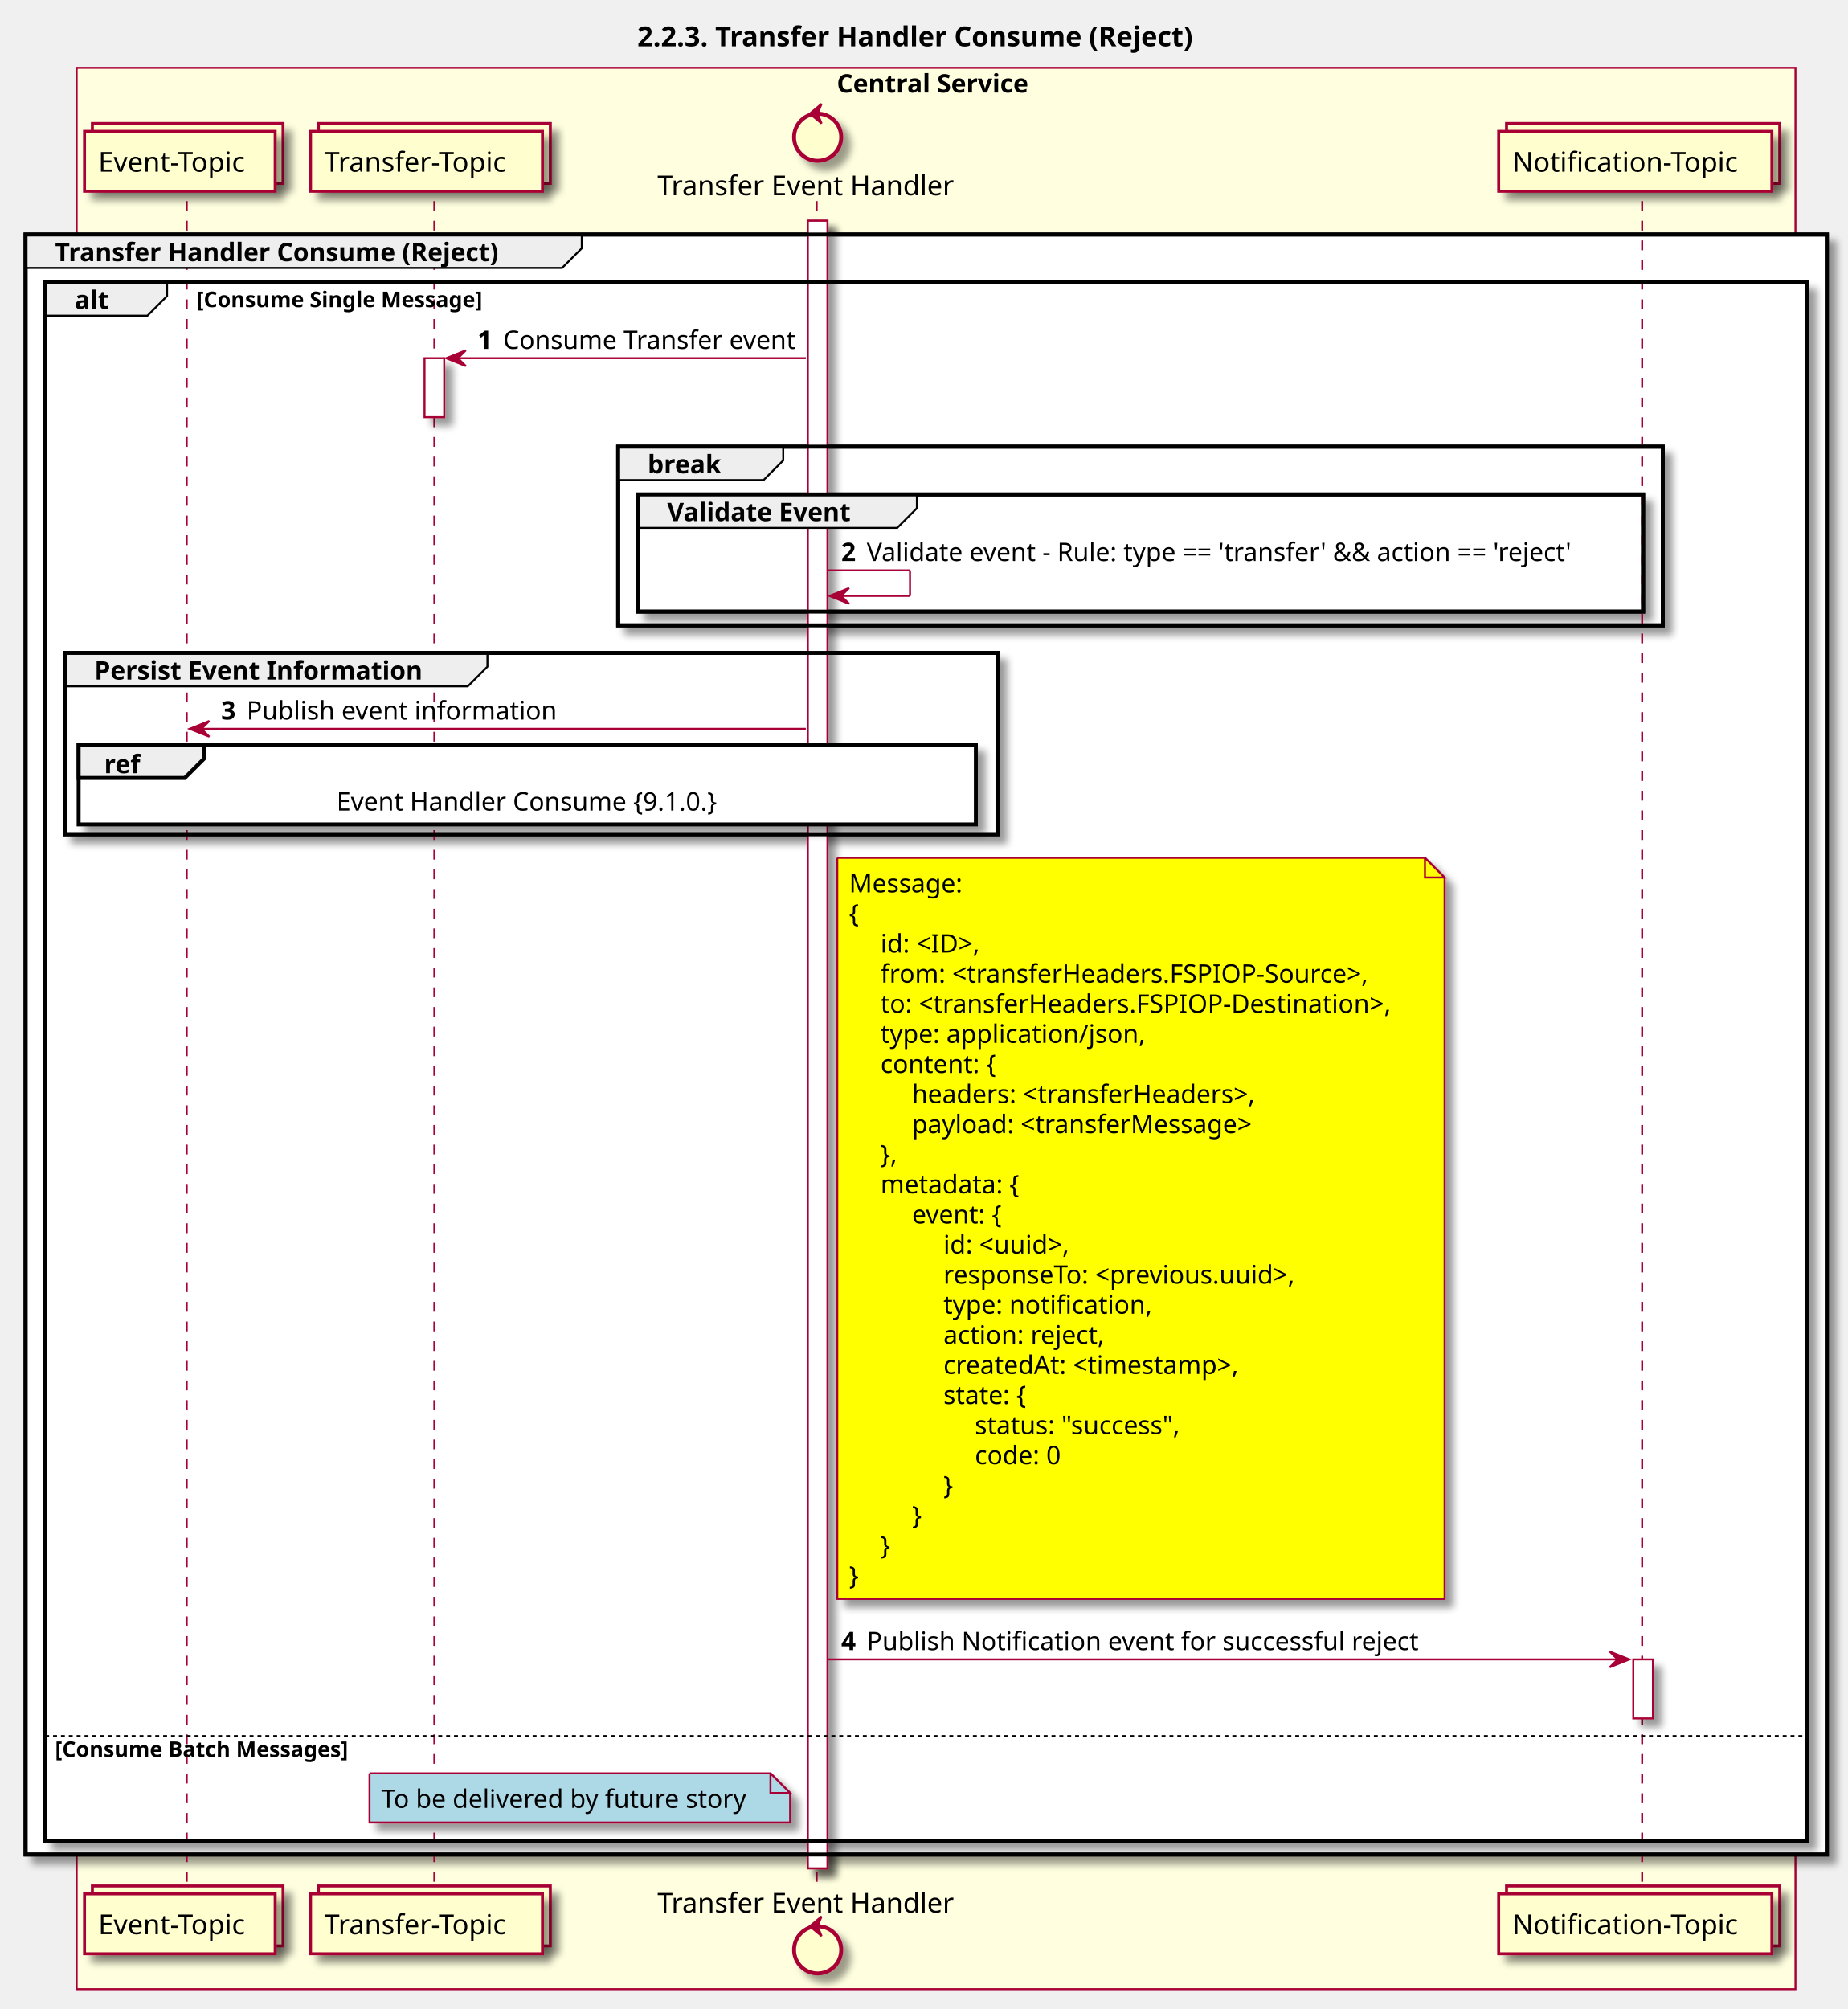
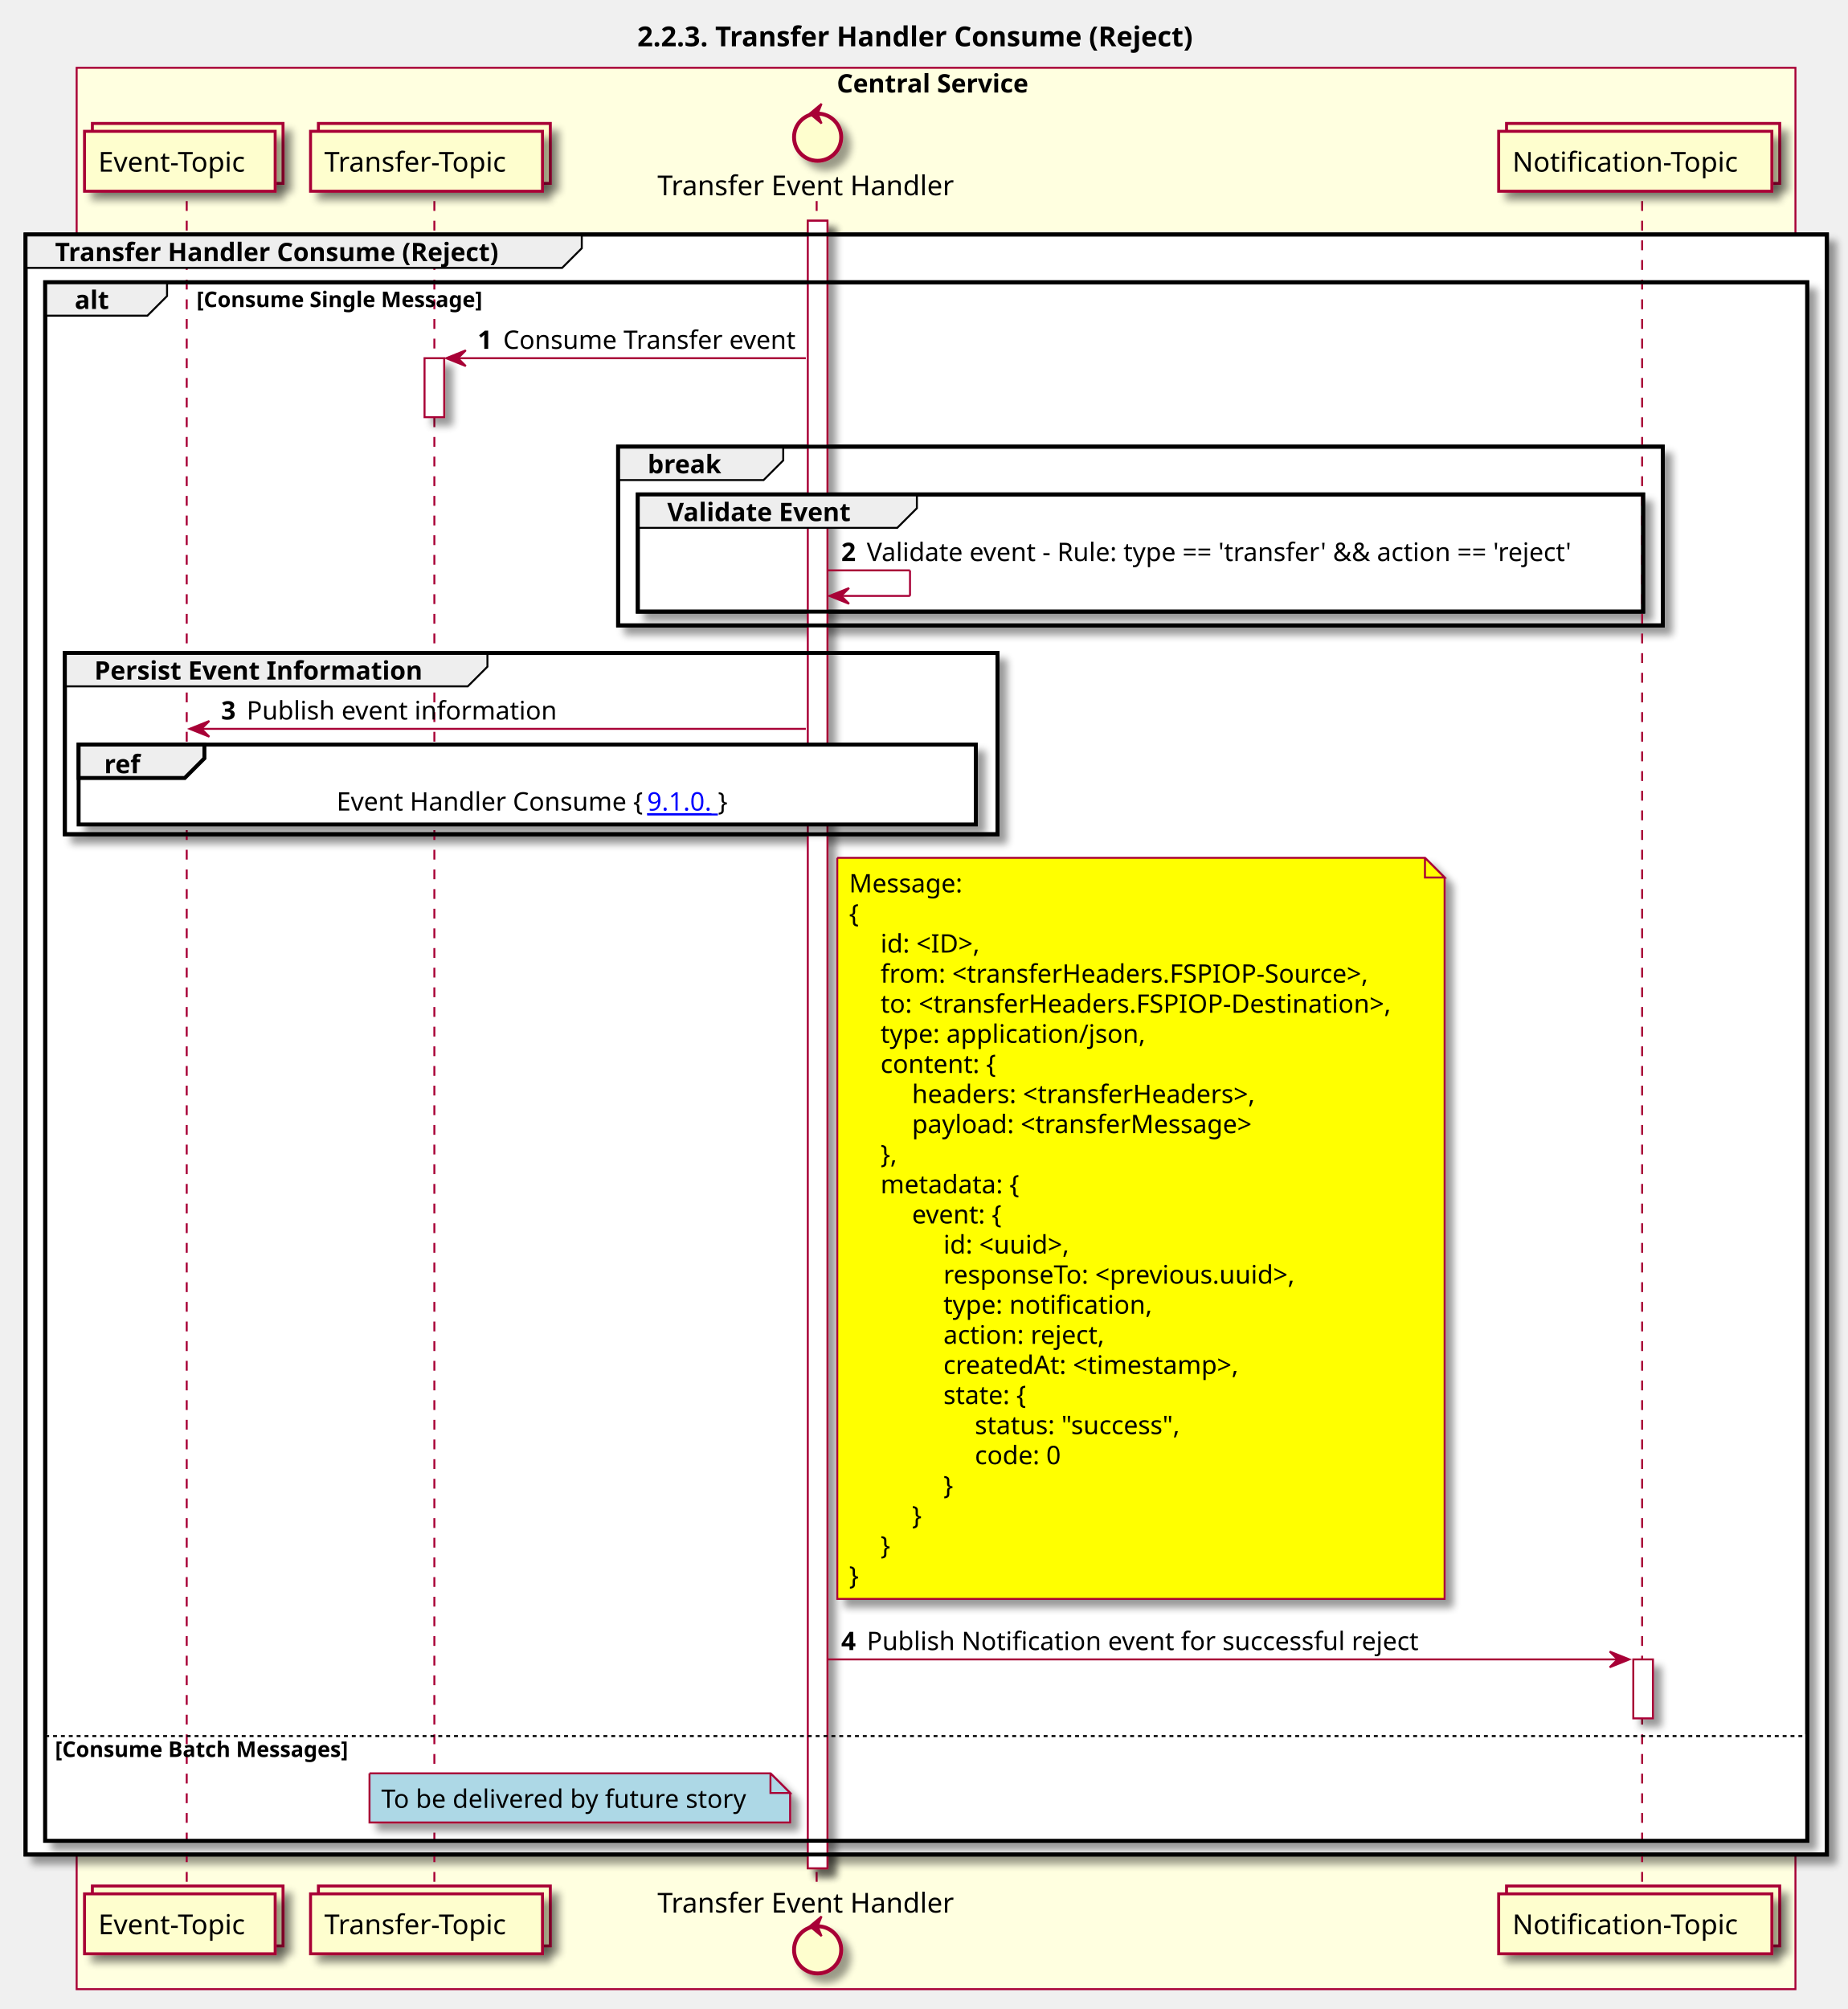
- <svg xmlns="http://www.w3.org/2000/svg" contentScriptType="application/ecmascript" contentStyleType="text/css" height="1022px" preserveAspectRatio="none" style="width:940px;height:1022px;" version="1.1" viewBox="0 0 940 1022" width="940px" zoomAndPan="magnify">
+ <svg xmlns="http://www.w3.org/2000/svg" xmlns:xlink="http://www.w3.org/1999/xlink" contentScriptType="application/ecmascript" contentStyleType="text/css" height="1022px" preserveAspectRatio="none" style="width:940px;height:1022px;" version="1.1" viewBox="0 0 940 1022" width="940px" zoomAndPan="magnify">
  <defs>
-     <filter height="300%" id="f13ke4p5mpwpiv" width="300%" x="-1" y="-1">
+     <filter height="300%" id="flgkob01r9h2z" width="300%" x="-1" y="-1">
      <feGaussianBlur result="blurOut" stdDeviation="2.0" />
      <feColorMatrix in="blurOut" result="blurOut2" type="matrix" values="0 0 0 0 0 0 0 0 0 0 0 0 0 0 0 0 0 0 .4 0" />
      <feOffset dx="4.0" dy="4.0" in="blurOut2" result="blurOut3" />
      <feBlend in="SourceGraphic" in2="blurOut3" mode="normal" />
    </filter>
  </defs>
  <g>
    <text fill="#000000" font-family="sans-serif" font-size="14" font-weight="bold" lengthAdjust="spacingAndGlyphs" textLength="294" x="324.25" y="23.535">2.2.3. Transfer Handler Consume (Reject)</text>
    <rect fill="#FFFFE0" height="977.422" style="stroke: #A80036; stroke-width: 1.0;" width="874.5" x="39" y="34.488" />
    <text fill="#000000" font-family="sans-serif" font-size="13" font-weight="bold" lengthAdjust="spacingAndGlyphs" textLength="101" x="425.75" y="47.057">Central Service</text>
-     <rect fill="#FFFFFF" filter="url(#f13ke4p5mpwpiv)" height="30" style="stroke: #A80036; stroke-width: 1.0;" width="10" x="216" y="182.219" />
-     <rect fill="#FFFFFF" filter="url(#f13ke4p5mpwpiv)" height="838.135" style="stroke: #A80036; stroke-width: 1.0;" width="10" x="411" y="112.287" />
-     <rect fill="#FFFFFF" filter="url(#f13ke4p5mpwpiv)" height="30" style="stroke: #A80036; stroke-width: 1.0;" width="10" x="831" y="844.156" />
-     <rect fill="#FFFFFF" filter="url(#f13ke4p5mpwpiv)" height="824.135" style="stroke: #000000; stroke-width: 2.0;" width="916.5" x="13" y="119.287" />
-     <rect fill="#FFFFFF" filter="url(#f13ke4p5mpwpiv)" height="792.824" style="stroke: #000000; stroke-width: 2.0;" width="896.5" x="23" y="143.598" />
-     <rect fill="#FFFFFF" filter="url(#f13ke4p5mpwpiv)" height="90.932" style="stroke: #000000; stroke-width: 2.0;" width="531.5" x="314.5" y="227.219" />
-     <rect fill="#FFFFFF" filter="url(#f13ke4p5mpwpiv)" height="59.621" style="stroke: #000000; stroke-width: 2.0;" width="511.5" x="324.5" y="251.529" />
-     <rect fill="#FFFFFF" filter="url(#f13ke4p5mpwpiv)" height="92.242" style="stroke: #000000; stroke-width: 2.0;" width="474.5" x="33" y="332.15" />
+     <rect fill="#FFFFFF" filter="url(#flgkob01r9h2z)" height="30" style="stroke: #A80036; stroke-width: 1.0;" width="10" x="216" y="182.219" />
+     <rect fill="#FFFFFF" filter="url(#flgkob01r9h2z)" height="838.135" style="stroke: #A80036; stroke-width: 1.0;" width="10" x="411" y="112.287" />
+     <rect fill="#FFFFFF" filter="url(#flgkob01r9h2z)" height="30" style="stroke: #A80036; stroke-width: 1.0;" width="10" x="831" y="844.156" />
+     <rect fill="#FFFFFF" filter="url(#flgkob01r9h2z)" height="824.135" style="stroke: #000000; stroke-width: 2.0;" width="916.5" x="13" y="119.287" />
+     <rect fill="#FFFFFF" filter="url(#flgkob01r9h2z)" height="792.824" style="stroke: #000000; stroke-width: 2.0;" width="896.5" x="23" y="143.598" />
+     <rect fill="#FFFFFF" filter="url(#flgkob01r9h2z)" height="90.932" style="stroke: #000000; stroke-width: 2.0;" width="531.5" x="314.5" y="227.219" />
+     <rect fill="#FFFFFF" filter="url(#flgkob01r9h2z)" height="59.621" style="stroke: #000000; stroke-width: 2.0;" width="511.5" x="324.5" y="251.529" />
+     <rect fill="#FFFFFF" filter="url(#flgkob01r9h2z)" height="92.242" style="stroke: #000000; stroke-width: 2.0;" width="474.5" x="33" y="332.15" />
    <rect fill="#FFFFFF" height="54.266" style="stroke: none; stroke-width: 1.0;" width="896.5" x="23" y="882.156" />
    <line style="stroke: #A80036; stroke-width: 1.0; stroke-dasharray: 5.0,5.0;" x1="95" x2="95" y1="102.287" y2="960.422" />
    <line style="stroke: #A80036; stroke-width: 1.0; stroke-dasharray: 5.0,5.0;" x1="221" x2="221" y1="102.287" y2="960.422" />
    <line style="stroke: #A80036; stroke-width: 1.0; stroke-dasharray: 5.0,5.0;" x1="415.5" x2="415.5" y1="102.287" y2="960.422" />
    <line style="stroke: #A80036; stroke-width: 1.0; stroke-dasharray: 5.0,5.0;" x1="835.5" x2="835.5" y1="102.287" y2="960.422" />
-     <rect fill="#FEFECE" filter="url(#f13ke4p5mpwpiv)" height="30.488" style="stroke: #A80036; stroke-width: 1.5;" width="97" x="47" y="62.799" />
-     <rect fill="#FEFECE" filter="url(#f13ke4p5mpwpiv)" height="30.488" style="stroke: #A80036; stroke-width: 1.5;" width="97" x="43" y="66.799" />
+     <rect fill="#FEFECE" filter="url(#flgkob01r9h2z)" height="30.488" style="stroke: #A80036; stroke-width: 1.5;" width="97" x="47" y="62.799" />
+     <rect fill="#FEFECE" filter="url(#flgkob01r9h2z)" height="30.488" style="stroke: #A80036; stroke-width: 1.5;" width="97" x="43" y="66.799" />
    <text fill="#000000" font-family="sans-serif" font-size="14" lengthAdjust="spacingAndGlyphs" textLength="83" x="50" y="87.334">Event-Topic</text>
-     <rect fill="#FEFECE" filter="url(#f13ke4p5mpwpiv)" height="30.488" style="stroke: #A80036; stroke-width: 1.5;" width="97" x="47" y="959.422" />
-     <rect fill="#FEFECE" filter="url(#f13ke4p5mpwpiv)" height="30.488" style="stroke: #A80036; stroke-width: 1.5;" width="97" x="43" y="963.422" />
+     <rect fill="#FEFECE" filter="url(#flgkob01r9h2z)" height="30.488" style="stroke: #A80036; stroke-width: 1.5;" width="97" x="47" y="959.422" />
+     <rect fill="#FEFECE" filter="url(#flgkob01r9h2z)" height="30.488" style="stroke: #A80036; stroke-width: 1.5;" width="97" x="43" y="963.422" />
    <text fill="#000000" font-family="sans-serif" font-size="14" lengthAdjust="spacingAndGlyphs" textLength="83" x="50" y="983.957">Event-Topic</text>
-     <rect fill="#FEFECE" filter="url(#f13ke4p5mpwpiv)" height="30.488" style="stroke: #A80036; stroke-width: 1.5;" width="118" x="162" y="62.799" />
-     <rect fill="#FEFECE" filter="url(#f13ke4p5mpwpiv)" height="30.488" style="stroke: #A80036; stroke-width: 1.5;" width="118" x="158" y="66.799" />
+     <rect fill="#FEFECE" filter="url(#flgkob01r9h2z)" height="30.488" style="stroke: #A80036; stroke-width: 1.5;" width="118" x="162" y="62.799" />
+     <rect fill="#FEFECE" filter="url(#flgkob01r9h2z)" height="30.488" style="stroke: #A80036; stroke-width: 1.5;" width="118" x="158" y="66.799" />
    <text fill="#000000" font-family="sans-serif" font-size="14" lengthAdjust="spacingAndGlyphs" textLength="104" x="165" y="87.334">Transfer-Topic</text>
-     <rect fill="#FEFECE" filter="url(#f13ke4p5mpwpiv)" height="30.488" style="stroke: #A80036; stroke-width: 1.5;" width="118" x="162" y="959.422" />
-     <rect fill="#FEFECE" filter="url(#f13ke4p5mpwpiv)" height="30.488" style="stroke: #A80036; stroke-width: 1.5;" width="118" x="158" y="963.422" />
+     <rect fill="#FEFECE" filter="url(#flgkob01r9h2z)" height="30.488" style="stroke: #A80036; stroke-width: 1.5;" width="118" x="162" y="959.422" />
+     <rect fill="#FEFECE" filter="url(#flgkob01r9h2z)" height="30.488" style="stroke: #A80036; stroke-width: 1.5;" width="118" x="158" y="963.422" />
    <text fill="#000000" font-family="sans-serif" font-size="14" lengthAdjust="spacingAndGlyphs" textLength="104" x="165" y="983.957">Transfer-Topic</text>
    <text fill="#000000" font-family="sans-serif" font-size="14" lengthAdjust="spacingAndGlyphs" textLength="157" x="334.5" y="99.334">Transfer Event Handler</text>
-     <ellipse cx="416" cy="69.799" fill="#FEFECE" filter="url(#f13ke4p5mpwpiv)" rx="12" ry="12" style="stroke: #A80036; stroke-width: 2.0;" />
+     <ellipse cx="416" cy="69.799" fill="#FEFECE" filter="url(#flgkob01r9h2z)" rx="12" ry="12" style="stroke: #A80036; stroke-width: 2.0;" />
    <polygon fill="#A80036" points="412,57.799,418,52.799,416,57.799,418,62.799,412,57.799" style="stroke: #A80036; stroke-width: 1.0;" />
    <text fill="#000000" font-family="sans-serif" font-size="14" lengthAdjust="spacingAndGlyphs" textLength="157" x="334.5" y="972.957">Transfer Event Handler</text>
-     <ellipse cx="416" cy="991.91" fill="#FEFECE" filter="url(#f13ke4p5mpwpiv)" rx="12" ry="12" style="stroke: #A80036; stroke-width: 2.0;" />
+     <ellipse cx="416" cy="991.91" fill="#FEFECE" filter="url(#flgkob01r9h2z)" rx="12" ry="12" style="stroke: #A80036; stroke-width: 2.0;" />
    <polygon fill="#A80036" points="412,979.91,418,974.91,416,979.91,418,984.91,412,979.91" style="stroke: #A80036; stroke-width: 1.0;" />
-     <rect fill="#FEFECE" filter="url(#f13ke4p5mpwpiv)" height="30.488" style="stroke: #A80036; stroke-width: 1.5;" width="139" x="766.5" y="62.799" />
-     <rect fill="#FEFECE" filter="url(#f13ke4p5mpwpiv)" height="30.488" style="stroke: #A80036; stroke-width: 1.5;" width="139" x="762.5" y="66.799" />
+     <rect fill="#FEFECE" filter="url(#flgkob01r9h2z)" height="30.488" style="stroke: #A80036; stroke-width: 1.5;" width="139" x="766.5" y="62.799" />
+     <rect fill="#FEFECE" filter="url(#flgkob01r9h2z)" height="30.488" style="stroke: #A80036; stroke-width: 1.5;" width="139" x="762.5" y="66.799" />
    <text fill="#000000" font-family="sans-serif" font-size="14" lengthAdjust="spacingAndGlyphs" textLength="125" x="769.5" y="87.334">Notification-Topic</text>
-     <rect fill="#FEFECE" filter="url(#f13ke4p5mpwpiv)" height="30.488" style="stroke: #A80036; stroke-width: 1.5;" width="139" x="766.5" y="959.422" />
-     <rect fill="#FEFECE" filter="url(#f13ke4p5mpwpiv)" height="30.488" style="stroke: #A80036; stroke-width: 1.5;" width="139" x="762.5" y="963.422" />
+     <rect fill="#FEFECE" filter="url(#flgkob01r9h2z)" height="30.488" style="stroke: #A80036; stroke-width: 1.5;" width="139" x="766.5" y="959.422" />
+     <rect fill="#FEFECE" filter="url(#flgkob01r9h2z)" height="30.488" style="stroke: #A80036; stroke-width: 1.5;" width="139" x="762.5" y="963.422" />
    <text fill="#000000" font-family="sans-serif" font-size="14" lengthAdjust="spacingAndGlyphs" textLength="125" x="769.5" y="983.957">Notification-Topic</text>
-     <rect fill="#FFFFFF" filter="url(#f13ke4p5mpwpiv)" height="30" style="stroke: #A80036; stroke-width: 1.0;" width="10" x="216" y="182.219" />
-     <rect fill="#FFFFFF" filter="url(#f13ke4p5mpwpiv)" height="838.135" style="stroke: #A80036; stroke-width: 1.0;" width="10" x="411" y="112.287" />
-     <rect fill="#FFFFFF" filter="url(#f13ke4p5mpwpiv)" height="30" style="stroke: #A80036; stroke-width: 1.0;" width="10" x="831" y="844.156" />
+     <rect fill="#FFFFFF" filter="url(#flgkob01r9h2z)" height="30" style="stroke: #A80036; stroke-width: 1.0;" width="10" x="216" y="182.219" />
+     <rect fill="#FFFFFF" filter="url(#flgkob01r9h2z)" height="838.135" style="stroke: #A80036; stroke-width: 1.0;" width="10" x="411" y="112.287" />
+     <rect fill="#FFFFFF" filter="url(#flgkob01r9h2z)" height="30" style="stroke: #A80036; stroke-width: 1.0;" width="10" x="831" y="844.156" />
    <path d="M13,119.287 L296,119.287 L296,126.287 L286,136.287 L13,136.287 L13,119.287 " fill="#EEEEEE" style="stroke: #000000; stroke-width: 1.0;" />
    <rect fill="none" height="824.135" style="stroke: #000000; stroke-width: 2.0;" width="916.5" x="13" y="119.287" />
    <text fill="#000000" font-family="sans-serif" font-size="13" font-weight="bold" lengthAdjust="spacingAndGlyphs" textLength="238" x="28" y="132.856">Transfer Handler Consume (Reject)</text>
    <path d="M23,143.598 L85,143.598 L85,150.598 L75,160.598 L23,160.598 L23,143.598 " fill="#EEEEEE" style="stroke: #000000; stroke-width: 1.0;" />
    <rect fill="none" height="792.824" style="stroke: #000000; stroke-width: 2.0;" width="896.5" x="23" y="143.598" />
    <text fill="#000000" font-family="sans-serif" font-size="13" font-weight="bold" lengthAdjust="spacingAndGlyphs" textLength="17" x="38" y="157.166">alt</text>
    <text fill="#000000" font-family="sans-serif" font-size="11" font-weight="bold" lengthAdjust="spacingAndGlyphs" textLength="149" x="100" y="156.232">[Consume Single Message]</text>
    <polygon fill="#A80036" points="237,178.219,227,182.219,237,186.219,233,182.219" style="stroke: #A80036; stroke-width: 1.0;" />
    <line style="stroke: #A80036; stroke-width: 1.0;" x1="231" x2="410" y1="182.219" y2="182.219" />
    <text fill="#000000" font-family="sans-serif" font-size="13" font-weight="bold" lengthAdjust="spacingAndGlyphs" textLength="9" x="243" y="177.477">1</text>
    <text fill="#000000" font-family="sans-serif" font-size="13" lengthAdjust="spacingAndGlyphs" textLength="153" x="256" y="177.477">Consume Transfer event</text>
    <path d="M314.5,227.219 L398.5,227.219 L398.5,234.219 L388.5,244.219 L314.5,244.219 L314.5,227.219 " fill="#EEEEEE" style="stroke: #000000; stroke-width: 1.0;" />
    <rect fill="none" height="90.932" style="stroke: #000000; stroke-width: 2.0;" width="531.5" x="314.5" y="227.219" />
    <text fill="#000000" font-family="sans-serif" font-size="13" font-weight="bold" lengthAdjust="spacingAndGlyphs" textLength="39" x="329.5" y="240.787">break</text>
    <path d="M324.5,251.529 L466.5,251.529 L466.5,258.529 L456.5,268.529 L324.5,268.529 L324.5,251.529 " fill="#EEEEEE" style="stroke: #000000; stroke-width: 1.0;" />
    <rect fill="none" height="59.621" style="stroke: #000000; stroke-width: 2.0;" width="511.5" x="324.5" y="251.529" />
    <text fill="#000000" font-family="sans-serif" font-size="13" font-weight="bold" lengthAdjust="spacingAndGlyphs" textLength="97" x="339.5" y="265.098">Validate Event</text>
    <line style="stroke: #A80036; stroke-width: 1.0;" x1="421" x2="463" y1="290.15" y2="290.15" />
    <line style="stroke: #A80036; stroke-width: 1.0;" x1="463" x2="463" y1="290.15" y2="303.15" />
    <line style="stroke: #A80036; stroke-width: 1.0;" x1="422" x2="463" y1="303.15" y2="303.15" />
    <polygon fill="#A80036" points="432,299.15,422,303.15,432,307.15,428,303.15" style="stroke: #A80036; stroke-width: 1.0;" />
    <text fill="#000000" font-family="sans-serif" font-size="13" font-weight="bold" lengthAdjust="spacingAndGlyphs" textLength="9" x="428" y="285.408">2</text>
    <text fill="#000000" font-family="sans-serif" font-size="13" lengthAdjust="spacingAndGlyphs" textLength="383" x="441" y="285.408">Validate event - Rule: type == 'transfer' &amp;&amp; action == 'reject'</text>
    <path d="M33,332.15 L248,332.15 L248,339.15 L238,349.15 L33,349.15 L33,332.15 " fill="#EEEEEE" style="stroke: #000000; stroke-width: 1.0;" />
    <rect fill="none" height="92.242" style="stroke: #000000; stroke-width: 2.0;" width="474.5" x="33" y="332.15" />
    <text fill="#000000" font-family="sans-serif" font-size="13" font-weight="bold" lengthAdjust="spacingAndGlyphs" textLength="170" x="48" y="345.719">Persist Event Information</text>
    <polygon fill="#A80036" points="106.5,366.772,96.5,370.772,106.5,374.772,102.5,370.772" style="stroke: #A80036; stroke-width: 1.0;" />
    <line style="stroke: #A80036; stroke-width: 1.0;" x1="100.5" x2="410" y1="370.772" y2="370.772" />
    <text fill="#000000" font-family="sans-serif" font-size="13" font-weight="bold" lengthAdjust="spacingAndGlyphs" textLength="9" x="112.5" y="366.029">3</text>
    <text fill="#000000" font-family="sans-serif" font-size="13" lengthAdjust="spacingAndGlyphs" textLength="162" x="125.5" y="366.029">Publish event information</text>
-     <rect fill="#FFFFFF" filter="url(#f13ke4p5mpwpiv)" height="40.621" style="stroke: #000000; stroke-width: 2.0;" width="456.5" x="40" y="378.772" />
+     <rect fill="#FFFFFF" filter="url(#flgkob01r9h2z)" height="40.621" style="stroke: #000000; stroke-width: 2.0;" width="456.5" x="40" y="378.772" />
    <polygon fill="#EEEEEE" points="40,378.772,104,378.772,104,385.772,94,395.772,40,395.772,40,378.772" style="stroke: #000000; stroke-width: 2.0;" />
    <text fill="#000000" font-family="sans-serif" font-size="13" font-weight="bold" lengthAdjust="spacingAndGlyphs" textLength="19" x="53" y="393.34">ref</text>
-     <text fill="#000000" font-family="sans-serif" font-size="13" lengthAdjust="spacingAndGlyphs" textLength="198" x="171.25" y="412.34">Event Handler Consume {9.1.0.}</text>
-     <path d="M426,436.393 L426,813.393 L735,813.393 L735,446.393 L725,436.393 L426,436.393 " fill="#FFFF00" filter="url(#f13ke4p5mpwpiv)" style="stroke: #A80036; stroke-width: 1.0;" />
+     <text fill="#000000" font-family="sans-serif" font-size="13" lengthAdjust="spacingAndGlyphs" textLength="158" x="171.25" y="412.34">Event Handler Consume {</text>
+     <a target="_top" xlink:actuate="onRequest" xlink:href="https://github.com/mojaloop/docs/blob/develop/CentralServices/seq_diagrams/seq-event-9.1.0.svg" xlink:show="new" xlink:title="https://github.com/mojaloop/docs/blob/develop/CentralServices/seq_diagrams/seq-event-9.1.0.svg" xlink:type="simple">
+       <text fill="#0000FF" font-family="sans-serif" font-size="13" lengthAdjust="spacingAndGlyphs" text-decoration="underline" textLength="36" x="329.25" y="412.34">9.1.0.</text>
+       <line style="stroke: #0000FF; stroke-width: 1.0;" x1="329.25" x2="365.25" y1="414.34" y2="414.34" />
+     </a>
+     <text fill="#000000" font-family="sans-serif" font-size="13" lengthAdjust="spacingAndGlyphs" textLength="4" x="365.25" y="412.34">}</text>
+     <path d="M426,436.393 L426,813.393 L735,813.393 L735,446.393 L725,436.393 L426,436.393 " fill="#FFFF00" filter="url(#flgkob01r9h2z)" style="stroke: #A80036; stroke-width: 1.0;" />
    <path d="M725,436.393 L725,446.393 L735,446.393 L725,436.393 " fill="#FFFF00" style="stroke: #A80036; stroke-width: 1.0;" />
    <text fill="#000000" font-family="sans-serif" font-size="13" lengthAdjust="spacingAndGlyphs" textLength="58" x="432" y="453.961">Message:</text>
    <text fill="#000000" font-family="sans-serif" font-size="13" lengthAdjust="spacingAndGlyphs" textLength="4" x="432" y="469.272">{</text>
    <text fill="#000000" font-family="sans-serif" font-size="13" lengthAdjust="spacingAndGlyphs" textLength="58" x="448" y="484.582">id: &lt;ID&gt;,</text>
    <text fill="#000000" font-family="sans-serif" font-size="13" lengthAdjust="spacingAndGlyphs" textLength="258" x="448" y="499.893">from: &lt;transferHeaders.FSPIOP-Source&gt;,</text>
    <text fill="#000000" font-family="sans-serif" font-size="13" lengthAdjust="spacingAndGlyphs" textLength="272" x="448" y="515.203">to: &lt;transferHeaders.FSPIOP-Destination&gt;,</text>
    <text fill="#000000" font-family="sans-serif" font-size="13" lengthAdjust="spacingAndGlyphs" textLength="143" x="448" y="530.514">type: application/json,</text>
    <text fill="#000000" font-family="sans-serif" font-size="13" lengthAdjust="spacingAndGlyphs" textLength="60" x="448" y="545.824">content: {</text>
    <text fill="#000000" font-family="sans-serif" font-size="13" lengthAdjust="spacingAndGlyphs" textLength="181" x="464" y="561.135">headers: &lt;transferHeaders&gt;,</text>
    <text fill="#000000" font-family="sans-serif" font-size="13" lengthAdjust="spacingAndGlyphs" textLength="180" x="464" y="576.445">payload: &lt;transferMessage&gt;</text>
    <text fill="#000000" font-family="sans-serif" font-size="13" lengthAdjust="spacingAndGlyphs" textLength="8" x="448" y="591.756">},</text>
    <text fill="#000000" font-family="sans-serif" font-size="13" lengthAdjust="spacingAndGlyphs" textLength="70" x="448" y="607.066">metadata: {</text>
    <text fill="#000000" font-family="sans-serif" font-size="13" lengthAdjust="spacingAndGlyphs" textLength="46" x="464" y="622.377">event: {</text>
    <text fill="#000000" font-family="sans-serif" font-size="13" lengthAdjust="spacingAndGlyphs" textLength="72" x="480" y="637.688">id: &lt;uuid&gt;,</text>
    <text fill="#000000" font-family="sans-serif" font-size="13" lengthAdjust="spacingAndGlyphs" textLength="191" x="480" y="652.998">responseTo: &lt;previous.uuid&gt;,</text>
    <text fill="#000000" font-family="sans-serif" font-size="13" lengthAdjust="spacingAndGlyphs" textLength="112" x="480" y="668.309">type: notification,</text>
    <text fill="#000000" font-family="sans-serif" font-size="13" lengthAdjust="spacingAndGlyphs" textLength="86" x="480" y="683.619">action: reject,</text>
    <text fill="#000000" font-family="sans-serif" font-size="13" lengthAdjust="spacingAndGlyphs" textLength="159" x="480" y="698.93">createdAt: &lt;timestamp&gt;,</text>
    <text fill="#000000" font-family="sans-serif" font-size="13" lengthAdjust="spacingAndGlyphs" textLength="43" x="480" y="714.24">state: {</text>
    <text fill="#000000" font-family="sans-serif" font-size="13" lengthAdjust="spacingAndGlyphs" textLength="111" x="496" y="729.551">status: "success",</text>
    <text fill="#000000" font-family="sans-serif" font-size="13" lengthAdjust="spacingAndGlyphs" textLength="46" x="496" y="744.861">code: 0</text>
    <text fill="#000000" font-family="sans-serif" font-size="13" lengthAdjust="spacingAndGlyphs" textLength="4" x="480" y="760.172">}</text>
    <text fill="#000000" font-family="sans-serif" font-size="13" lengthAdjust="spacingAndGlyphs" textLength="4" x="464" y="775.482">}</text>
    <text fill="#000000" font-family="sans-serif" font-size="13" lengthAdjust="spacingAndGlyphs" textLength="4" x="448" y="790.793">}</text>
    <text fill="#000000" font-family="sans-serif" font-size="13" lengthAdjust="spacingAndGlyphs" textLength="4" x="432" y="806.104">}</text>
    <polygon fill="#A80036" points="819,840.156,829,844.156,819,848.156,823,844.156" style="stroke: #A80036; stroke-width: 1.0;" />
    <line style="stroke: #A80036; stroke-width: 1.0;" x1="421" x2="825" y1="844.156" y2="844.156" />
    <text fill="#000000" font-family="sans-serif" font-size="13" font-weight="bold" lengthAdjust="spacingAndGlyphs" textLength="9" x="428" y="839.414">4</text>
    <text fill="#000000" font-family="sans-serif" font-size="13" lengthAdjust="spacingAndGlyphs" textLength="295" x="441" y="839.414">Publish Notification event for successful reject</text>
    <line style="stroke: #000000; stroke-width: 1.0; stroke-dasharray: 2.0,2.0;" x1="23" x2="919.5" y1="883.156" y2="883.156" />
    <text fill="#000000" font-family="sans-serif" font-size="11" font-weight="bold" lengthAdjust="spacingAndGlyphs" textLength="151" x="28" y="893.791">[Consume Batch Messages]</text>
-     <path d="M188,902.111 L188,927.111 L402,927.111 L402,912.111 L392,902.111 L188,902.111 " fill="#ADD8E6" filter="url(#f13ke4p5mpwpiv)" style="stroke: #A80036; stroke-width: 1.0;" />
+     <path d="M188,902.111 L188,927.111 L402,927.111 L402,912.111 L392,902.111 L188,902.111 " fill="#ADD8E6" filter="url(#flgkob01r9h2z)" style="stroke: #A80036; stroke-width: 1.0;" />
    <path d="M392,902.111 L392,912.111 L402,912.111 L392,902.111 " fill="#ADD8E6" style="stroke: #A80036; stroke-width: 1.0;" />
    <text fill="#000000" font-family="sans-serif" font-size="13" lengthAdjust="spacingAndGlyphs" textLength="193" x="194" y="919.68">To be delivered by future story</text>
  </g>
</svg>
